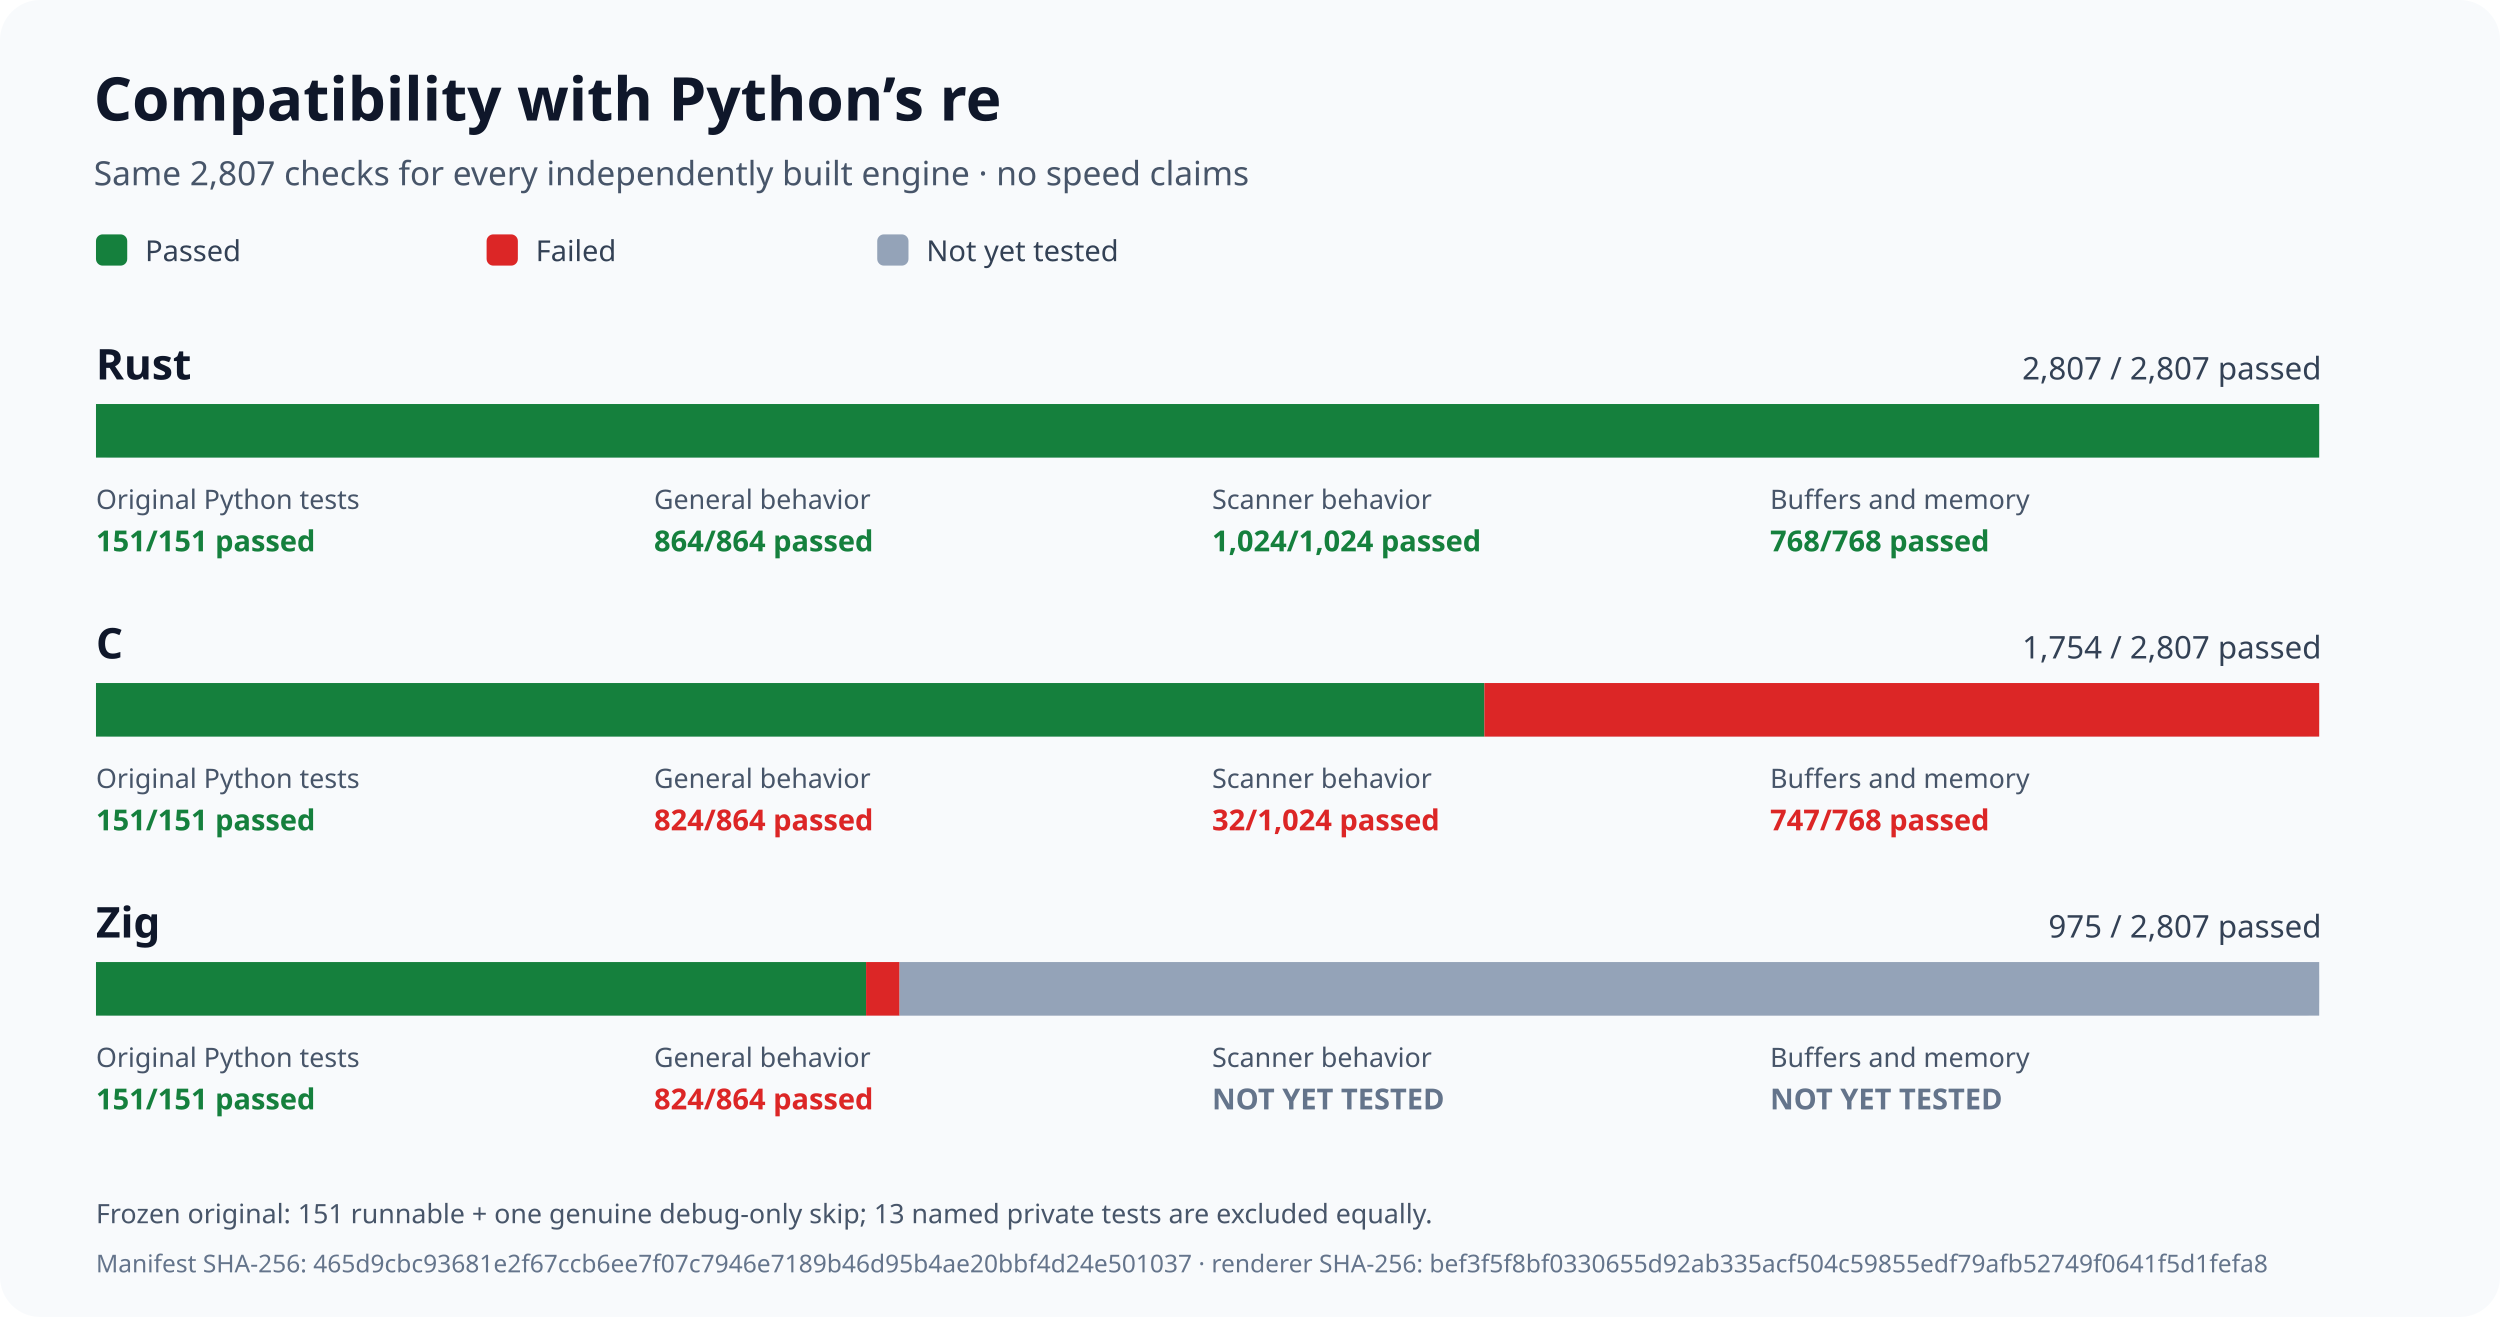
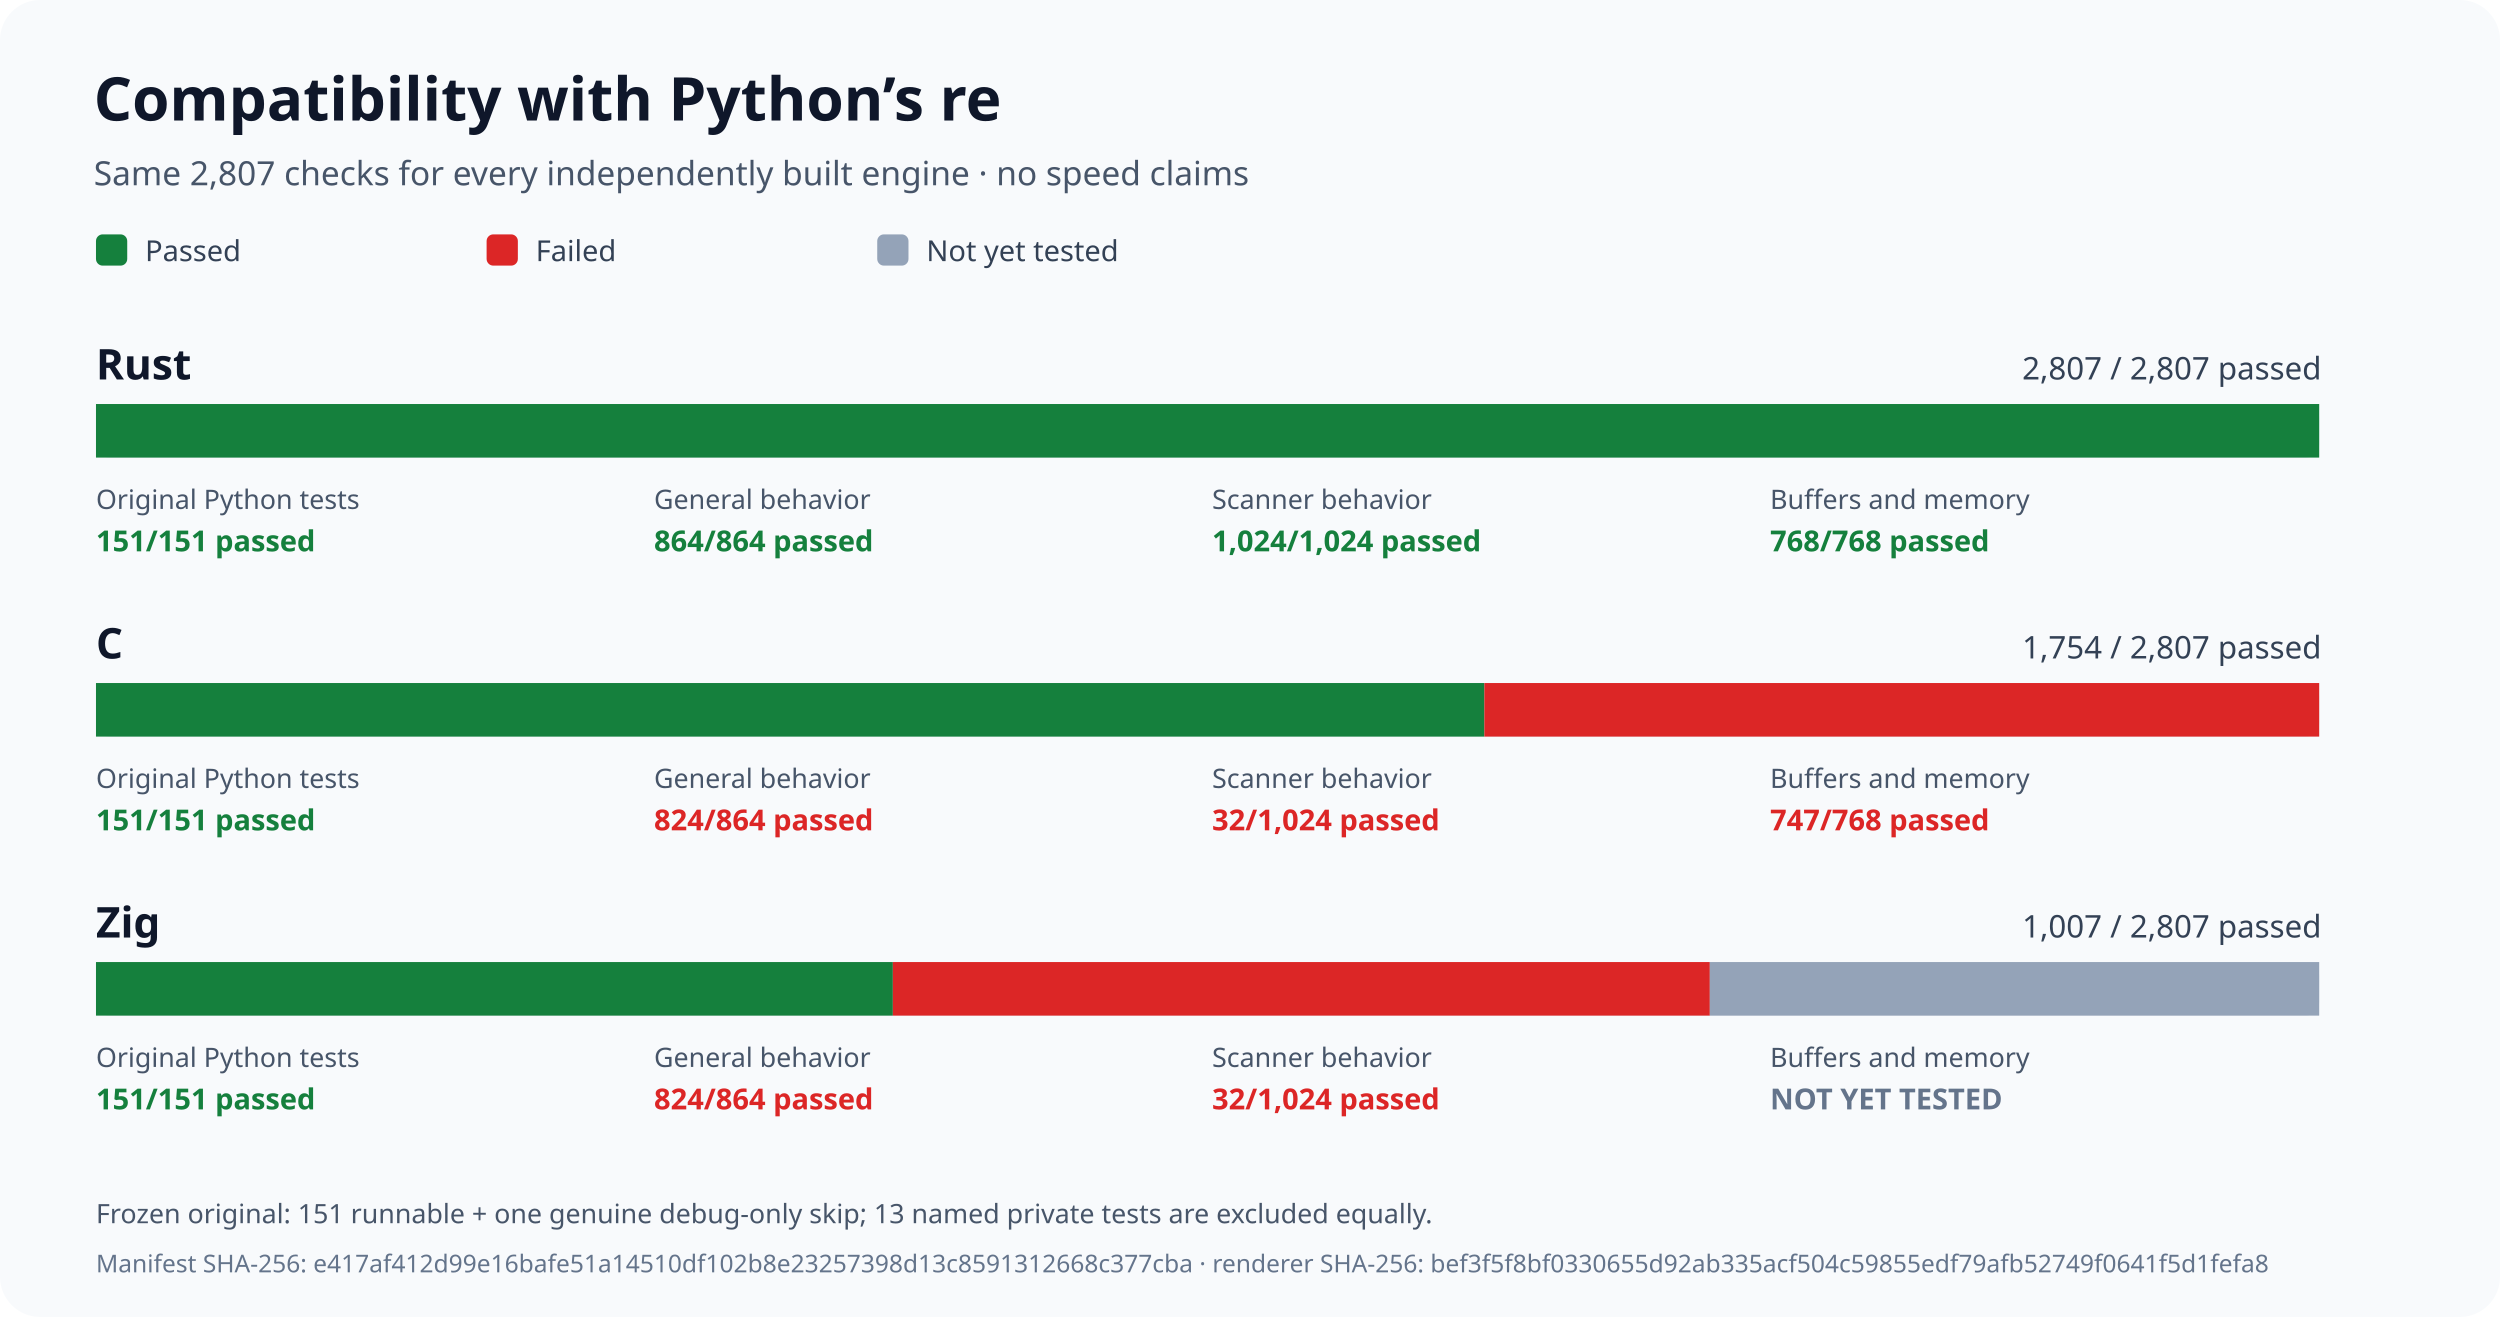
<svg xmlns="http://www.w3.org/2000/svg" width="1120" height="590" viewBox="0 0 1120 590" role="img" aria-labelledby="overview-title overview-desc">
  <rect width="1120" height="590" rx="18" fill="#f8fafc" />
  <text x="42" y="54" fill="#0f172a" font-family="system-ui,sans-serif" font-size="27" font-weight="700">Compatibility with Python’s re</text>
  <text x="42" y="83" fill="#475569" font-family="system-ui,sans-serif" font-size="15">Same 2,807 checks for every independently built engine · no speed claims</text>
  <rect x="43" y="105" width="14" height="14" rx="3" fill="#15803d" />
  <text x="65" y="117" fill="#334155" font-family="system-ui,sans-serif" font-size="13">Passed</text>
  <rect x="218" y="105" width="14" height="14" rx="3" fill="#dc2626" />
  <text x="240" y="117" fill="#334155" font-family="system-ui,sans-serif" font-size="13">Failed</text>
  <rect x="393" y="105" width="14" height="14" rx="3" fill="#94a3b8" />
  <text x="415" y="117" fill="#334155" font-family="system-ui,sans-serif" font-size="13">Not yet tested</text>
  <text x="43" y="170" fill="#0f172a" font-family="system-ui,sans-serif" font-size="19" font-weight="700">Rust</text>
  <text x="1040" y="170" fill="#334155" text-anchor="end" font-family="system-ui,sans-serif" font-size="14">2,807 / 2,807 passed</text>
  <rect x="43" y="181" width="996" height="24" rx="6" fill="#e2e8f0" />
  <rect x="43" y="181" width="996" height="24" fill="#15803d" />
  <text x="43" y="228" fill="#475569" font-family="system-ui,sans-serif" font-size="12">Original Python tests</text>
  <text x="43" y="247" fill="#15803d" font-family="system-ui,sans-serif" font-size="13" font-weight="600">151/151 passed</text>
  <text x="293" y="228" fill="#475569" font-family="system-ui,sans-serif" font-size="12">General behavior</text>
  <text x="293" y="247" fill="#15803d" font-family="system-ui,sans-serif" font-size="13" font-weight="600">864/864 passed</text>
  <text x="543" y="228" fill="#475569" font-family="system-ui,sans-serif" font-size="12">Scanner behavior</text>
  <text x="543" y="247" fill="#15803d" font-family="system-ui,sans-serif" font-size="13" font-weight="600">1,024/1,024 passed</text>
  <text x="793" y="228" fill="#475569" font-family="system-ui,sans-serif" font-size="12">Buffers and memory</text>
  <text x="793" y="247" fill="#15803d" font-family="system-ui,sans-serif" font-size="13" font-weight="600">768/768 passed</text>
  <text x="43" y="295" fill="#0f172a" font-family="system-ui,sans-serif" font-size="19" font-weight="700">C</text>
  <text x="1040" y="295" fill="#334155" text-anchor="end" font-family="system-ui,sans-serif" font-size="14">1,754 / 2,807 passed</text>
  <rect x="43" y="306" width="996" height="24" rx="6" fill="#e2e8f0" />
  <rect x="43" y="306" width="622" height="24" fill="#15803d" />
  <rect x="665" y="306" width="374" height="24" fill="#dc2626" />
  <text x="43" y="353" fill="#475569" font-family="system-ui,sans-serif" font-size="12">Original Python tests</text>
  <text x="43" y="372" fill="#15803d" font-family="system-ui,sans-serif" font-size="13" font-weight="600">151/151 passed</text>
  <text x="293" y="353" fill="#475569" font-family="system-ui,sans-serif" font-size="12">General behavior</text>
  <text x="293" y="372" fill="#dc2626" font-family="system-ui,sans-serif" font-size="13" font-weight="600">824/864 passed</text>
  <text x="543" y="353" fill="#475569" font-family="system-ui,sans-serif" font-size="12">Scanner behavior</text>
  <text x="543" y="372" fill="#dc2626" font-family="system-ui,sans-serif" font-size="13" font-weight="600">32/1,024 passed</text>
  <text x="793" y="353" fill="#475569" font-family="system-ui,sans-serif" font-size="12">Buffers and memory</text>
  <text x="793" y="372" fill="#dc2626" font-family="system-ui,sans-serif" font-size="13" font-weight="600">747/768 passed</text>
  <text x="43" y="420" fill="#0f172a" font-family="system-ui,sans-serif" font-size="19" font-weight="700">Zig</text>
-   <text x="1040" y="420" fill="#334155" text-anchor="end" font-family="system-ui,sans-serif" font-size="14">975 / 2,807 passed</text>
+   <text x="1040" y="420" fill="#334155" text-anchor="end" font-family="system-ui,sans-serif" font-size="14">1,007 / 2,807 passed</text>
  <rect x="43" y="431" width="996" height="24" rx="6" fill="#e2e8f0" />
-   <rect x="43" y="431" width="345" height="24" fill="#15803d" />
-   <rect x="388" y="431" width="15" height="24" fill="#dc2626" />
-   <rect x="403" y="431" width="636" height="24" fill="#94a3b8" />
+   <rect x="43" y="431" width="357" height="24" fill="#15803d" />
+   <rect x="400" y="431" width="366" height="24" fill="#dc2626" />
+   <rect x="766" y="431" width="273" height="24" fill="#94a3b8" />
  <text x="43" y="478" fill="#475569" font-family="system-ui,sans-serif" font-size="12">Original Python tests</text>
  <text x="43" y="497" fill="#15803d" font-family="system-ui,sans-serif" font-size="13" font-weight="600">151/151 passed</text>
  <text x="293" y="478" fill="#475569" font-family="system-ui,sans-serif" font-size="12">General behavior</text>
  <text x="293" y="497" fill="#dc2626" font-family="system-ui,sans-serif" font-size="13" font-weight="600">824/864 passed</text>
  <text x="543" y="478" fill="#475569" font-family="system-ui,sans-serif" font-size="12">Scanner behavior</text>
-   <text x="543" y="497" fill="#64748b" font-family="system-ui,sans-serif" font-size="13" font-weight="600">NOT YET TESTED</text>
+   <text x="543" y="497" fill="#dc2626" font-family="system-ui,sans-serif" font-size="13" font-weight="600">32/1,024 passed</text>
  <text x="793" y="478" fill="#475569" font-family="system-ui,sans-serif" font-size="12">Buffers and memory</text>
  <text x="793" y="497" fill="#64748b" font-family="system-ui,sans-serif" font-size="13" font-weight="600">NOT YET TESTED</text>
  <text x="43" y="548" fill="#475569" font-family="system-ui,sans-serif" font-size="12">Frozen original: 151 runnable + one genuine debug-only skip; 13 named private tests are excluded equally.</text>
-   <text x="43" y="570" fill="#64748b" font-family="system-ui,sans-serif" font-size="11">Manifest SHA-256: 465d9cbc93681e2f67ccb6ee7f07c7946e7189b46d95b4ae20bbf4d24e501037 · renderer SHA-256: bef3f5f8bf0330655d92ab335acf504c59855edf79afb52749f0641f5d1fefa8</text>
+   <text x="43" y="570" fill="#64748b" font-family="system-ui,sans-serif" font-size="11">Manifest SHA-256: e417af412d99e16bafe51a14510df102b8e23257398d13c8591312668c377cba · renderer SHA-256: bef3f5f8bf0330655d92ab335acf504c59855edf79afb52749f0641f5d1fefa8</text>
</svg>
